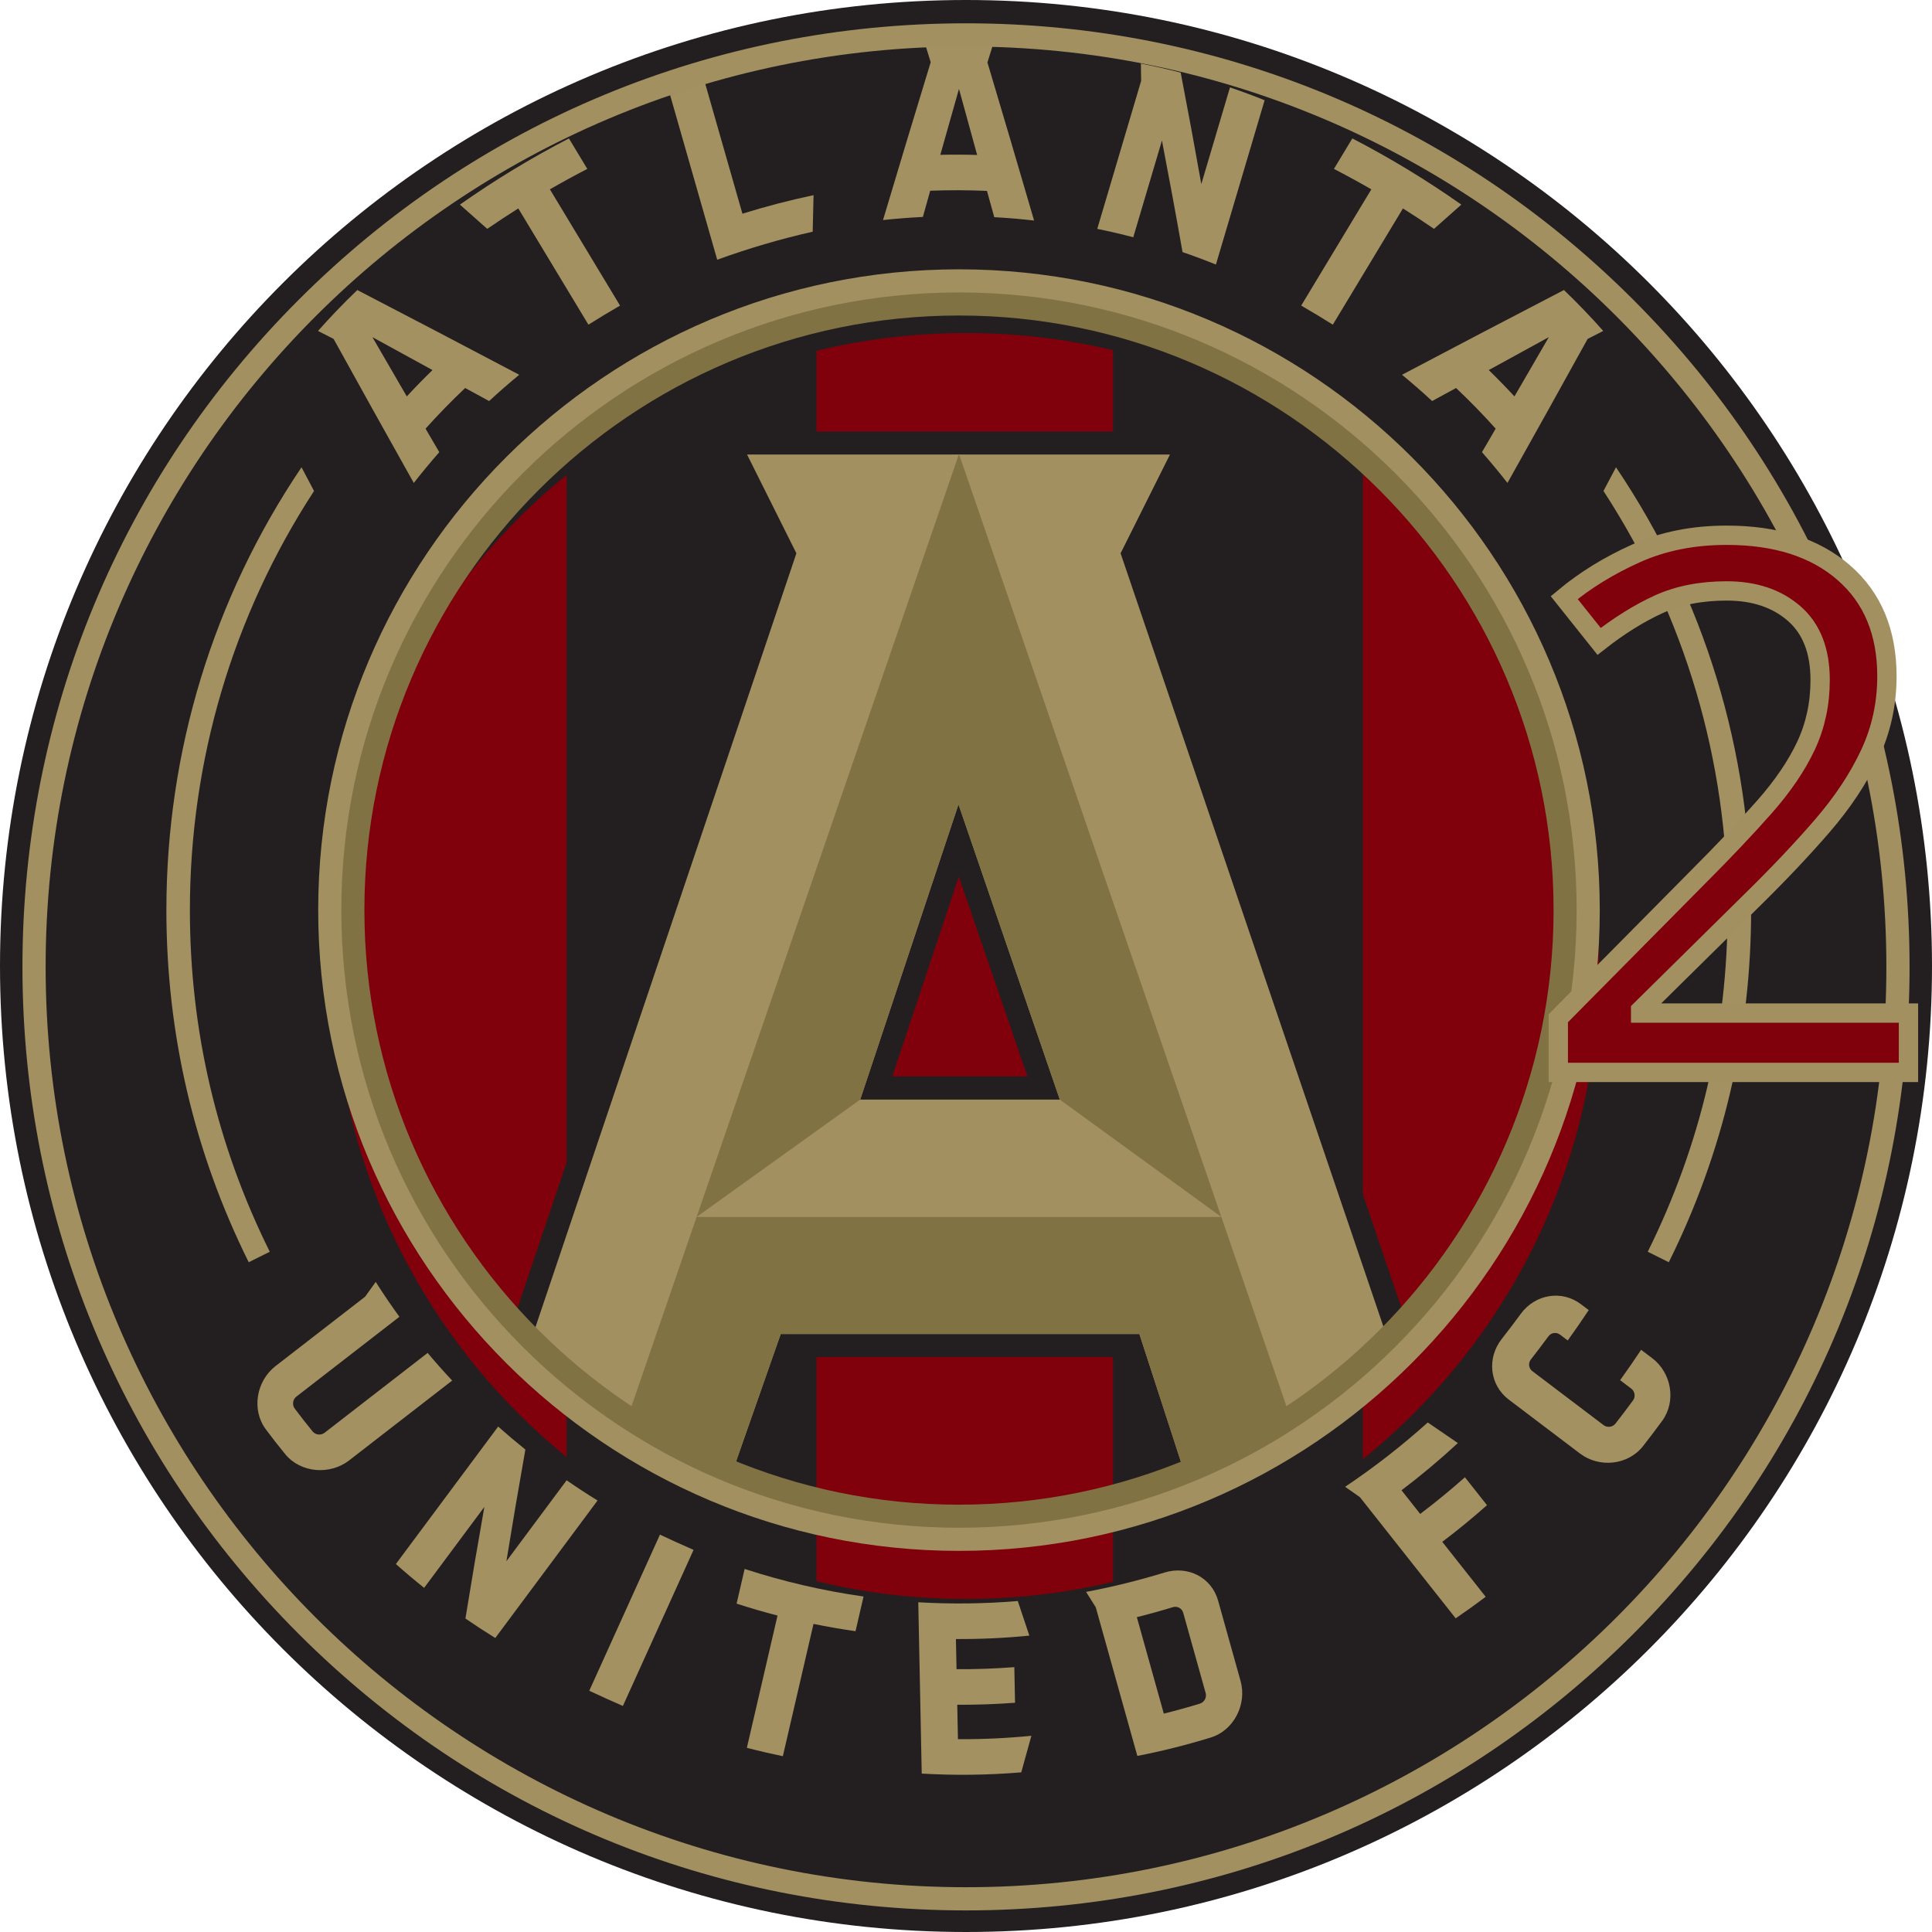
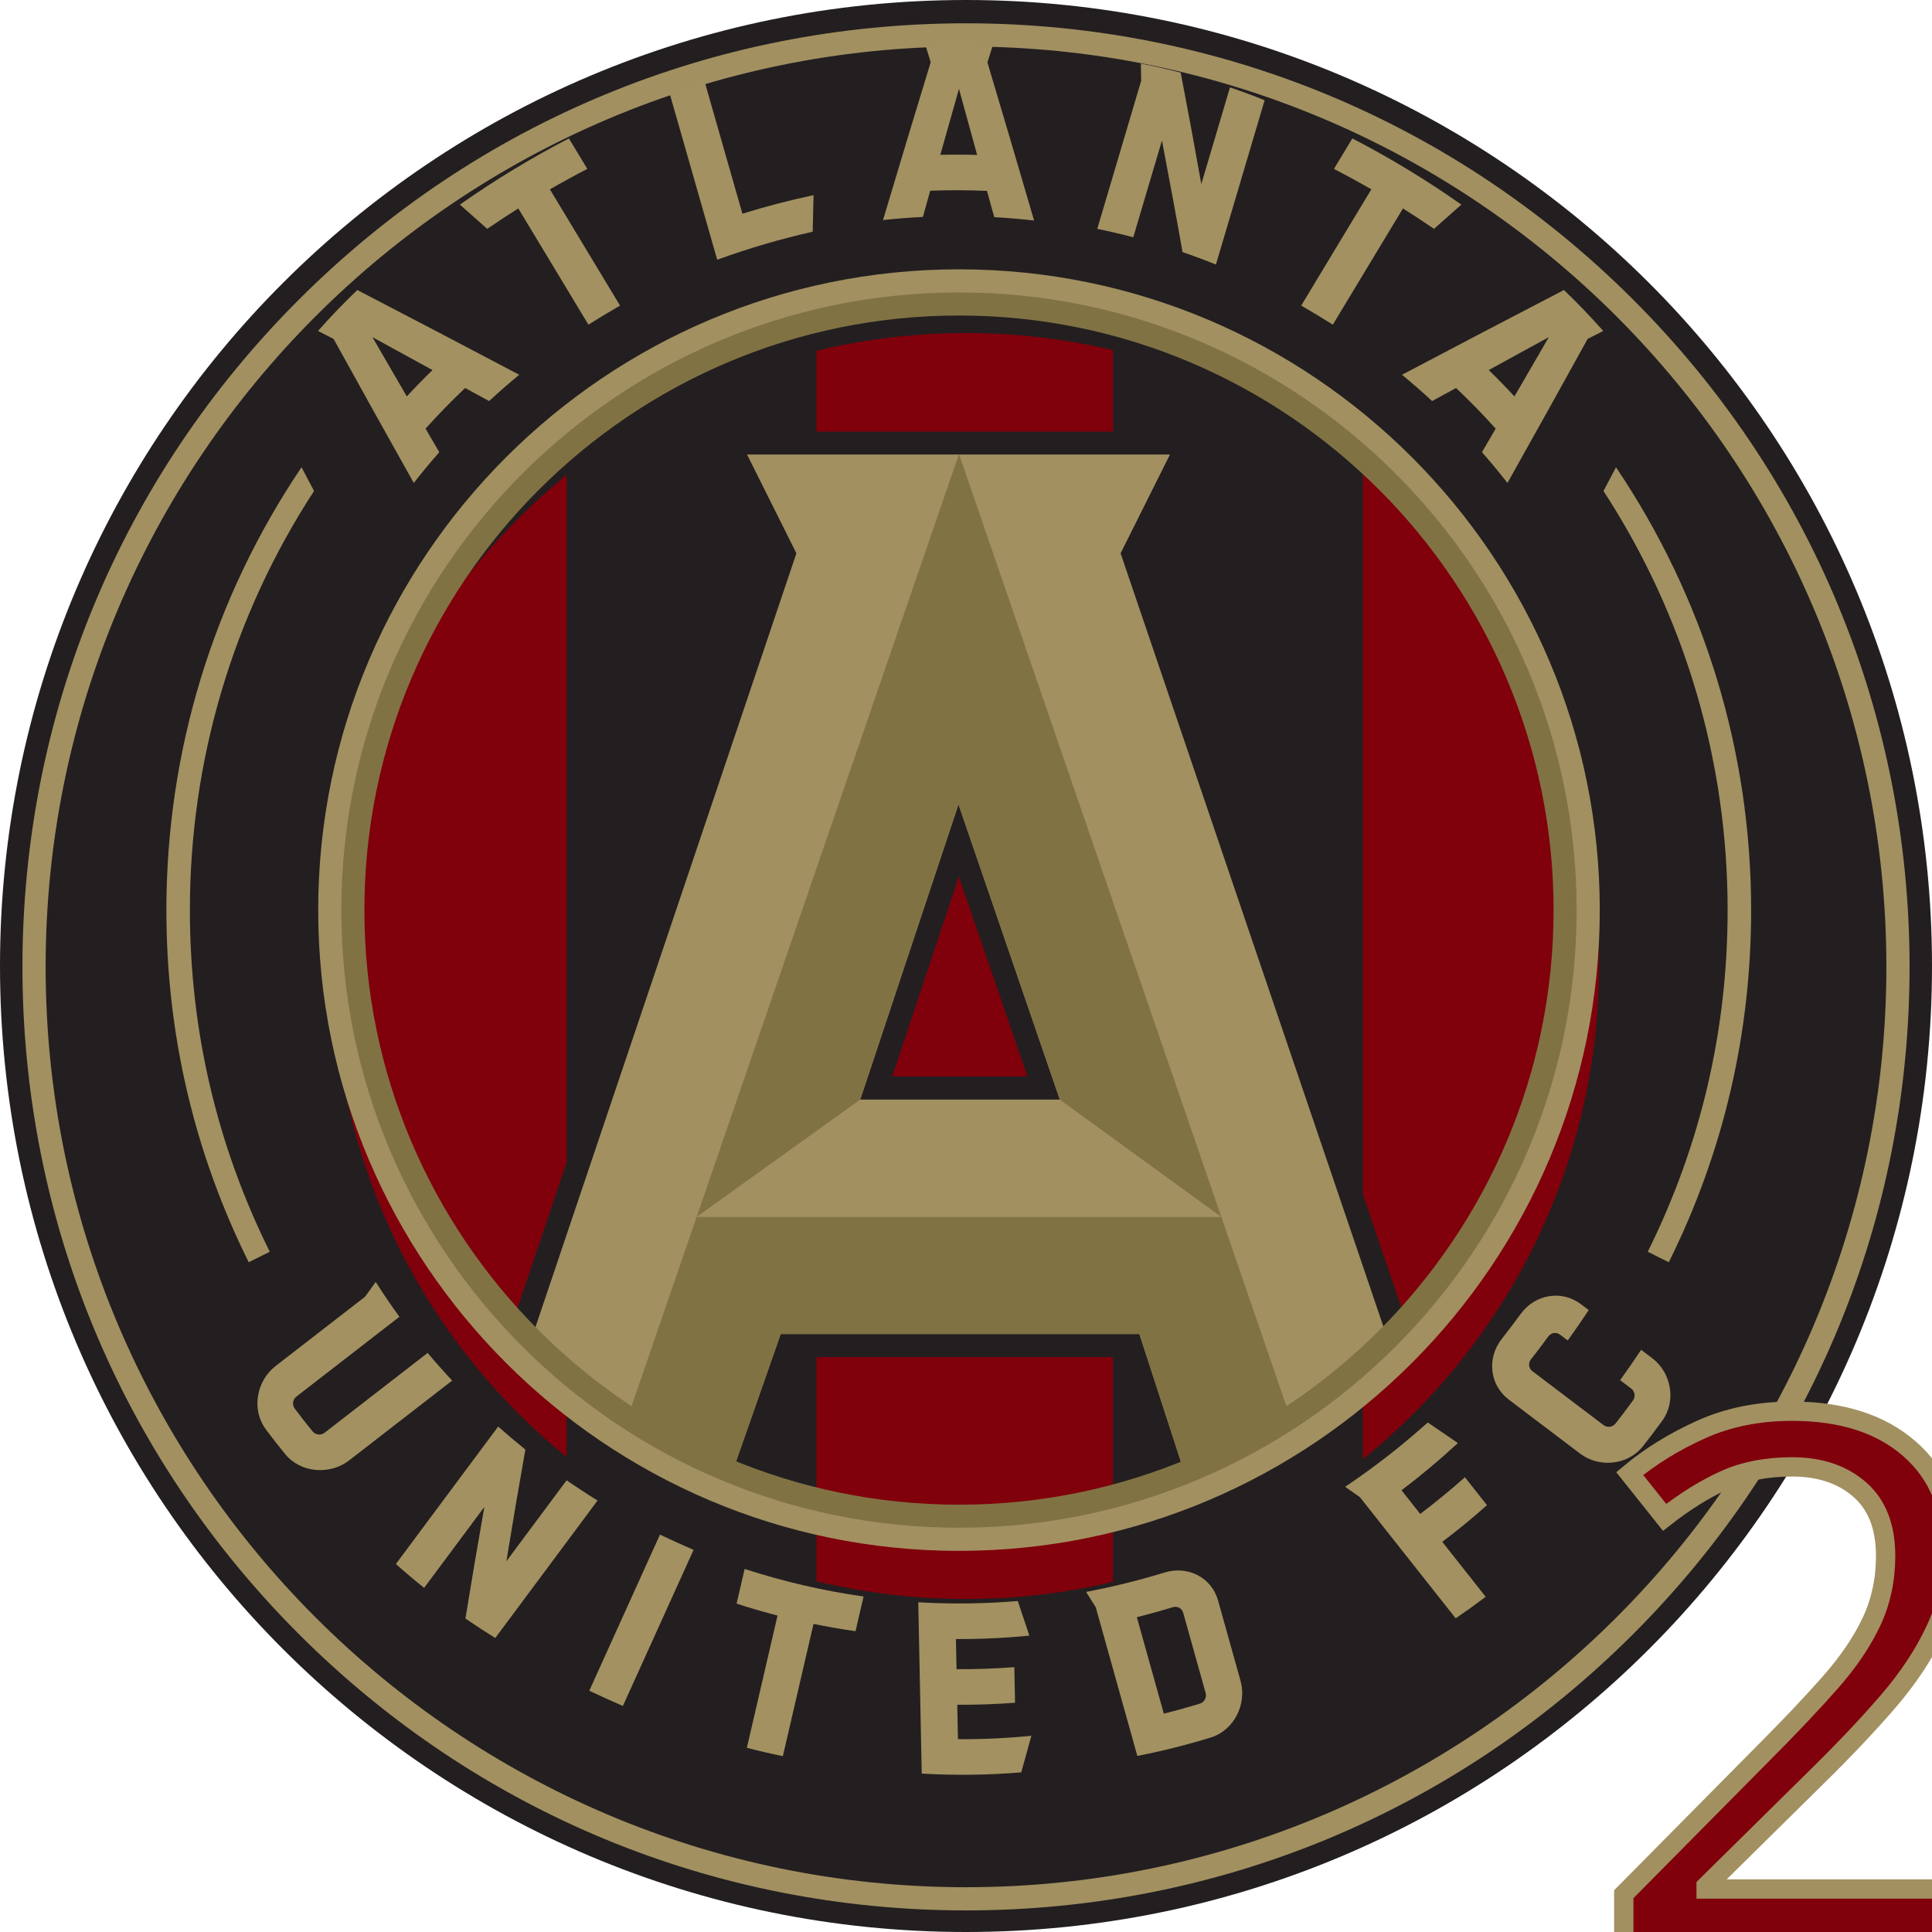
<svg xmlns="http://www.w3.org/2000/svg" xmlns:xlink="http://www.w3.org/1999/xlink" version="1.1" id="Layer_1" x="0px" y="0px" width="500px" height="500px" viewBox="0 0 500 500" enable-background="new 0 0 500 500" xml:space="preserve">
  <defs id="defs73" />
  <g id="g6">
    <path fill="#231F20" d="M500,250.001C500,388.07,388.07,500,250,500S0,388.07,0,250.001C0,111.93,111.93,0,250,0   S500,111.93,500,250.001" id="path2" />
    <path fill="#A29061" d="M250.002,494.412c-65.226,0-126.547-25.4-172.67-71.521C31.21,376.77,5.809,315.447,5.809,250.223   c0-65.226,25.401-126.547,71.522-172.669c46.123-46.12,107.445-71.521,172.67-71.521c65.227,0,126.549,25.4,172.67,71.521   c46.119,46.121,71.521,107.442,71.521,172.668c0,65.225-25.402,126.547-71.521,172.668   C376.551,469.012,315.229,494.412,250.002,494.412 M250.002,12.034c-131.339,0-238.192,106.852-238.192,238.189   c0,131.338,106.853,238.189,238.192,238.189c131.338,0,238.189-106.852,238.189-238.189   C488.191,118.885,381.34,12.034,250.002,12.034" id="path4" />
  </g>
  <g id="g20">
    <defs id="defs9">
      <path id="SVGID_1_" d="M86.181,250c0,90.475,73.345,163.82,163.819,163.82c90.477,0,163.821-73.346,163.821-163.82    c0-90.474-73.344-163.819-163.821-163.819C159.525,86.181,86.181,159.526,86.181,250" />
    </defs>
    <clipPath id="SVGID_2_">
      <use xlink:href="#SVGID_1_" overflow="visible" id="use11" />
    </clipPath>
    <rect x="211.302" y="84.421" clip-path="url(#SVGID_2_)" fill="#80000B" width="76.743" height="331.146" id="rect14" />
    <rect x="82.532" y="116.887" clip-path="url(#SVGID_2_)" fill="#80000B" width="64.11" height="266.214" id="rect16" />
    <rect x="352.707" y="116.887" clip-path="url(#SVGID_2_)" fill="#80000B" width="64.109" height="266.214" id="rect18" />
  </g>
  <g id="g68" transform="translate(-1.816002,-14.46902)">
    <path d="m 298.283,158.104 15.92,-31.946 h -128.66 l 15.925,31.954 -68.695,203.718 62.352,40.881 12.978,-37.023 h 84.245 l 11.945,36.752 63.189,-40.729 z m -65.562,134.953 17.237,-51.761 17.77,51.761 z" id="path22" style="fill:#231f20" />
    <path d="m 291.824,157.664 12.783,-25.573 H 195.149 l 12.774,25.572 -69.788,206.963 24.073,22.494 12.496,5.889 15.129,6.742 14.033,-40.037 h 92.821 l 13.51,41.568 25.508,-13.654 26.768,-22.096 z m -67.385,141.373 25.433,-76.393 26.222,76.398 z" id="path24" style="fill:#a29061" />
    <polygon points="182.1,329.416 250,131.955 317.9,329.416 276.094,299.043 249.872,222.645 224.439,299.037 " id="polygon26" style="fill:#817244" />
    <polygon points="182.1,329.418 317.9,329.418 335.396,380.295 308.459,395.936 296.686,359.715 203.867,359.715 191.227,395.777 164.186,381.512 " id="polygon28" style="fill:#817244" />
    <path d="M 250.004,415.836 C 158.561,415.836 84.167,341.441 84.167,250 c 0,-91.439 74.395,-165.83 165.837,-165.83 91.439,0 165.83,74.391 165.83,165.83 0,91.441 -74.391,165.836 -165.83,165.836 m 0,-324.923 C 162.28,90.913 90.91,162.28 90.91,250 c 0,87.723 71.37,159.092 159.094,159.092 87.721,0 159.086,-71.369 159.086,-159.092 0,-87.72 -71.365,-159.087 -159.086,-159.087" id="path30" style="fill:#a29061" />
    <path d="M 250.002,409.848 C 161.86,409.848 90.151,338.141 90.151,250 c 0,-88.14 71.708,-159.847 159.851,-159.847 88.141,0 159.848,71.707 159.848,159.847 0,88.141 -71.707,159.848 -159.848,159.848 m 0,-313.725 c -84.85,0 -153.881,69.029 -153.881,153.877 0,84.85 69.031,153.879 153.881,153.879 84.85,0 153.879,-69.029 153.879,-153.879 0,-84.848 -69.029,-153.877 -153.879,-153.877" id="path32" style="fill:#817244" />
    <path d="m 257.361,30.621 c 0.455,-1.445 0.904,-2.882 1.355,-4.32 -5.785,-0.304 -11.581,-0.319 -17.365,-0.055 0.442,1.44 0.886,2.88 1.328,4.328 -4.121,13.477 -8.236,27.089 -12.338,40.844 3.431,-0.367 6.868,-0.638 10.312,-0.804 0.636,-2.265 1.267,-4.526 1.903,-6.788 4.894,-0.182 9.792,-0.169 14.687,0.048 0.629,2.262 1.26,4.531 1.889,6.799 3.443,0.187 6.879,0.482 10.307,0.87 -4.017,-13.784 -8.044,-27.422 -12.078,-40.922 m -7.362,6.849 c 1.566,5.679 3.13,11.378 4.697,17.1 -3.172,-0.095 -6.351,-0.105 -9.527,-0.032 1.609,-5.711 3.218,-11.401 4.83,-17.068" id="path34" style="fill:#a39161" />
    <path d="m 364.656,111.459 c 2.662,2.192 5.262,4.459 7.793,6.801 2.07,-1.127 4.133,-2.25 6.197,-3.373 3.561,3.361 6.98,6.87 10.25,10.516 -1.182,2.027 -2.363,4.059 -3.547,6.088 2.271,2.589 4.473,5.248 6.596,7.964 7.023,-12.517 13.939,-24.944 20.75,-37.276 1.346,-0.689 2.695,-1.375 4.037,-2.06 -3.244,-3.668 -6.637,-7.202 -10.168,-10.593 -13.853,7.187 -27.822,14.495 -41.908,21.933 m 22.448,-1.218 c 5.199,-2.855 10.381,-5.695 15.547,-8.521 -2.949,5.1 -5.918,10.212 -8.896,15.343 -2.155,-2.333 -4.374,-4.608 -6.651,-6.822" id="path36" style="fill:#a39161" />
    <path d="m 351.799,50.293 c -1.588,2.629 -3.174,5.258 -4.76,7.887 3.264,1.691 6.496,3.452 9.678,5.29 -6.049,10.032 -12.102,20.058 -18.152,30.086 2.766,1.59 5.488,3.237 8.184,4.937 6.053,-10.027 12.102,-20.055 18.15,-30.085 2.713,1.71 5.395,3.479 8.039,5.291 2.361,-2.093 4.717,-4.186 7.072,-6.276 -9.006,-6.34 -18.432,-12.063 -28.211,-17.13" id="path38" style="fill:#a39161" />
    <path d="m 320.135,37.083 c -2.477,8.344 -4.945,16.69 -7.42,25.03 -1.73,-9.774 -3.514,-19.393 -5.338,-28.848 -3.408,-0.886 -6.844,-1.666 -10.301,-2.349 0.023,1.493 0.045,2.98 0.07,4.472 -3.787,12.769 -7.57,25.538 -11.359,38.311 3.125,0.638 6.232,1.362 9.318,2.167 2.471,-8.342 4.947,-16.691 7.422,-25.033 1.818,9.466 3.602,19.091 5.328,28.877 2.906,0.999 5.787,2.07 8.641,3.221 l 12.605,-42.518 c -2.958,-1.193 -5.951,-2.303 -8.966,-3.33" id="path40" style="fill:#a39161" />
    <path d="m 94.286,89.53 c -3.533,3.387 -6.928,6.921 -10.169,10.589 1.341,0.686 2.687,1.372 4.032,2.057 6.815,12.332 13.729,24.763 20.755,37.28 2.125,-2.72 4.324,-5.375 6.597,-7.964 -1.186,-2.035 -2.37,-4.063 -3.552,-6.088 3.271,-3.647 6.695,-7.155 10.25,-10.517 2.068,1.123 4.132,2.246 6.203,3.373 2.53,-2.341 5.125,-4.605 7.792,-6.799 -14.087,-7.44 -28.056,-14.747 -41.908,-21.931 m 12.809,27.534 c -2.983,-5.131 -5.947,-10.247 -8.901,-15.343 5.17,2.821 10.352,5.666 15.552,8.521 -2.279,2.216 -4.496,4.488 -6.651,6.822" id="path42" style="fill:#a39161" />
    <path d="m 149.05,50.293 c 1.586,2.629 3.172,5.258 4.759,7.887 -3.264,1.691 -6.495,3.452 -9.678,5.29 6.05,10.032 12.102,20.058 18.152,30.086 -2.765,1.59 -5.488,3.237 -8.183,4.937 -6.053,-10.027 -12.102,-20.055 -18.151,-30.085 -2.713,1.71 -5.394,3.479 -8.038,5.291 -2.362,-2.093 -4.718,-4.186 -7.073,-6.276 9.007,-6.34 18.433,-12.063 28.212,-17.13" id="path44" style="fill:#a39161" />
    <path d="m 193.953,69.776 c -3.219,-11.26 -6.443,-22.52 -9.662,-33.779 -3.042,0.947 -6.064,1.968 -9.058,3.059 4.065,14.211 8.132,28.424 12.197,42.633 8.076,-2.938 16.328,-5.364 24.711,-7.256 0.073,-3.158 0.149,-6.309 0.223,-9.456 -6.211,1.309 -12.355,2.91 -18.411,4.799" id="path46" style="fill:#a39161" />
    <path d="m 181.311,415.576 c -2.92,-1.27 -5.819,-2.582 -8.7,-3.943 -6.097,13.471 -12.197,26.932 -18.294,40.4 2.882,1.357 5.784,2.67 8.701,3.936 6.096,-13.461 12.196,-26.928 18.293,-40.393" id="path48" style="fill:#a39161" />
    <path d="m 225.303,427.646 c -0.692,2.99 -1.385,5.979 -2.078,8.975 -3.646,-0.523 -7.271,-1.15 -10.873,-1.885 -2.643,11.408 -5.29,22.816 -7.934,34.227 -3.122,-0.639 -6.229,-1.361 -9.314,-2.158 2.644,-11.408 5.288,-22.818 7.935,-34.229 -3.56,-0.922 -7.092,-1.953 -10.593,-3.092 0.689,-2.988 1.385,-5.98 2.079,-8.973 10.035,3.264 20.332,5.651 30.778,7.135" id="path50" style="fill:#a39161" />
    <path d="m 249.551,455.66 c 4.988,0.029 9.98,-0.145 14.957,-0.523 -0.061,-3.072 -0.125,-6.143 -0.186,-9.213 -4.977,0.385 -9.965,0.559 -14.957,0.527 -0.051,-2.598 -0.103,-5.197 -0.156,-7.801 6.343,0.035 12.687,-0.256 19.003,-0.883 -0.996,-2.979 -1.994,-5.961 -2.994,-8.951 -8.564,0.715 -17.169,0.82 -25.753,0.32 0.299,14.779 0.598,29.555 0.894,44.336 8.587,0.5 17.188,0.395 25.756,-0.32 0.877,-3.146 1.748,-6.301 2.623,-9.463 -6.318,0.623 -12.664,0.92 -19.007,0.877 -0.06,-2.966 -0.121,-5.937 -0.18,-8.906" id="path52" style="fill:#a39161" />
    <path d="m 317.064,428.723 c -1.689,-6.055 -7.848,-9.131 -13.861,-7.289 -6.668,2.049 -13.447,3.723 -20.309,5.018 0.834,1.328 1.666,2.65 2.502,3.971 3.588,12.828 7.172,25.656 10.764,38.484 6.406,-1.256 12.744,-2.846 18.986,-4.764 6.012,-1.844 9.418,-8.611 7.725,-14.654 -1.93,-6.921 -3.867,-13.843 -5.807,-20.766 m -3.228,23.896 c 0.326,1.16 -0.342,2.4 -1.498,2.75 -3.084,0.945 -6.195,1.807 -9.328,2.586 -2.33,-8.32 -4.652,-16.641 -6.98,-24.963 3.131,-0.785 6.242,-1.648 9.326,-2.59 1.156,-0.35 2.352,0.293 2.674,1.453 1.939,6.92 3.87,13.846 5.806,20.764" id="path54" style="fill:#a39161" />
    <path d="m 148.458,397.57 c -5.196,6.982 -10.392,13.961 -15.588,20.947 1.545,-9.506 3.179,-19.143 4.911,-28.904 -2.392,-1.926 -4.744,-3.908 -7.041,-5.951 -8.828,11.857 -17.652,23.719 -26.473,35.578 2.386,2.119 4.821,4.172 7.312,6.164 5.195,-6.984 10.391,-13.969 15.587,-20.947 -1.728,9.754 -3.358,19.385 -4.897,28.883 2.531,1.744 5.104,3.424 7.724,5.043 8.823,-11.861 17.644,-23.719 26.468,-35.58 -2.713,-1.674 -5.382,-3.422 -8.003,-5.233" id="path56" style="fill:#a39161" />
    <path d="m 112.486,364.604 c -8.887,6.887 -17.775,13.771 -26.661,20.656 -0.952,0.736 -2.356,0.588 -3.119,-0.348 -1.582,-1.936 -3.121,-3.904 -4.616,-5.91 -0.722,-0.967 -0.521,-2.355 0.431,-3.092 8.886,-6.887 17.775,-13.771 26.662,-20.658 -2.137,-2.939 -4.179,-5.951 -6.13,-9.023 -0.915,1.273 -1.832,2.547 -2.742,3.818 -7.729,5.986 -15.463,11.979 -23.198,17.969 -4.963,3.848 -6.265,11.311 -2.508,16.354 1.626,2.191 3.307,4.34 5.036,6.447 3.985,4.871 11.569,5.443 16.528,1.602 8.89,-6.889 17.776,-13.773 26.666,-20.658 -2.184,-2.329 -4.3,-4.714 -6.349,-7.157" id="path58" style="fill:#a39161" />
    <path d="m 364.525,400.152 c 5.057,-3.828 9.93,-7.906 14.584,-12.223 -2.596,-1.77 -5.189,-3.541 -7.791,-5.324 -6.727,6.049 -13.871,11.611 -21.383,16.646 1.275,0.896 2.553,1.793 3.828,2.686 8.26,10.451 16.52,20.902 24.781,31.354 2.635,-1.795 5.225,-3.652 7.768,-5.572 -3.744,-4.742 -7.49,-9.48 -11.238,-14.221 3.979,-3.008 7.84,-6.174 11.574,-9.488 -1.904,-2.41 -3.807,-4.816 -5.711,-7.227 -3.734,3.318 -7.596,6.479 -11.574,9.49 -1.611,-2.041 -3.226,-4.082 -4.838,-6.121" id="path60" style="fill:#a39161" />
    <path d="m 410.988,352.014 c -5.01,-3.797 -11.881,-2.598 -15.594,2.471 -1.607,2.199 -3.256,4.373 -4.938,6.518 -3.877,4.951 -3.17,11.887 1.84,15.686 6.139,4.648 12.283,9.301 18.422,13.955 5.004,3.793 12.445,3.021 16.318,-1.926 1.682,-2.145 3.324,-4.318 4.938,-6.516 3.715,-5.072 2.438,-12.441 -2.561,-16.23 -0.959,-0.725 -1.918,-1.451 -2.877,-2.176 -1.758,2.654 -3.572,5.275 -5.434,7.861 0.955,0.725 1.914,1.449 2.875,2.176 0.957,0.727 1.17,2.111 0.449,3.082 -1.475,2.012 -2.984,4.002 -4.523,5.973 -0.744,0.947 -2.129,1.123 -3.088,0.396 -6.141,-4.652 -12.281,-9.307 -18.422,-13.957 -0.961,-0.727 -1.131,-2.084 -0.387,-3.031 1.539,-1.965 3.045,-3.959 4.525,-5.971 0.711,-0.971 2.061,-1.18 3.02,-0.451 0.662,0.5 1.326,1.008 1.99,1.508 1.863,-2.582 3.672,-5.205 5.436,-7.859 -0.661,-0.507 -1.325,-1.005 -1.989,-1.509" id="path62" style="fill:#a39161" />
    <path d="m 416.795,141.534 c 21.029,32.293 32.127,69.725 32.127,108.469 0,31.05 -6.955,60.8 -20.672,88.417 l 5.449,2.713 c 14.139,-28.471 21.307,-59.133 21.307,-91.13 0,-41.055 -12.094,-80.684 -34.973,-114.602 z" id="path64" style="fill:#a39161" />
    <path d="M 83.088,141.534 C 62.057,173.827 50.96,211.259 50.96,250.003 c 0,31.05 6.955,60.8 20.671,88.417 l -5.448,2.713 C 52.045,312.662 44.877,282 44.877,250.003 c 0,-41.055 12.092,-80.684 34.972,-114.602 z" id="path66" style="fill:#a39161" />
  </g>
-   <text xml:space="preserve" style="font-style:normal;font-variant:normal;font-weight:normal;font-stretch:normal;font-size:192px;line-height:125%;font-family:Ubuntu;-inkscape-font-specification:Ubuntu;letter-spacing:0px;word-spacing:0px;fill:#80000b;fill-opacity:1;stroke:#a29061;stroke-width:5;stroke-linecap:butt;stroke-linejoin:miter;stroke-miterlimit:4;stroke-dasharray:none;stroke-opacity:1" x="394.068" y="277.542" id="text4554">
-     <tspan id="tspan4552" x="394.068" y="277.542">2</tspan>
+   <text xml:space="preserve" style="font-style:normal;font-variant:normal;font-weight:normal;font-stretch:normal;font-size:192px;line-height:125%;font-family:Ubuntu;-inkscape-font-specification:Ubuntu;letter-spacing:0px;word-spacing:0px;fill:#80000b;fill-opacity:1;stroke:#a29061;stroke-width:5;stroke-linecap:butt;stroke-linejoin:miter;stroke-miterlimit:4;stroke-dasharray:none;stroke-opacity:1" x="411.017" y="504.237" id="text4554">
+     <tspan id="tspan4552" x="411.017" y="504.237">2</tspan>
  </text>
</svg>
